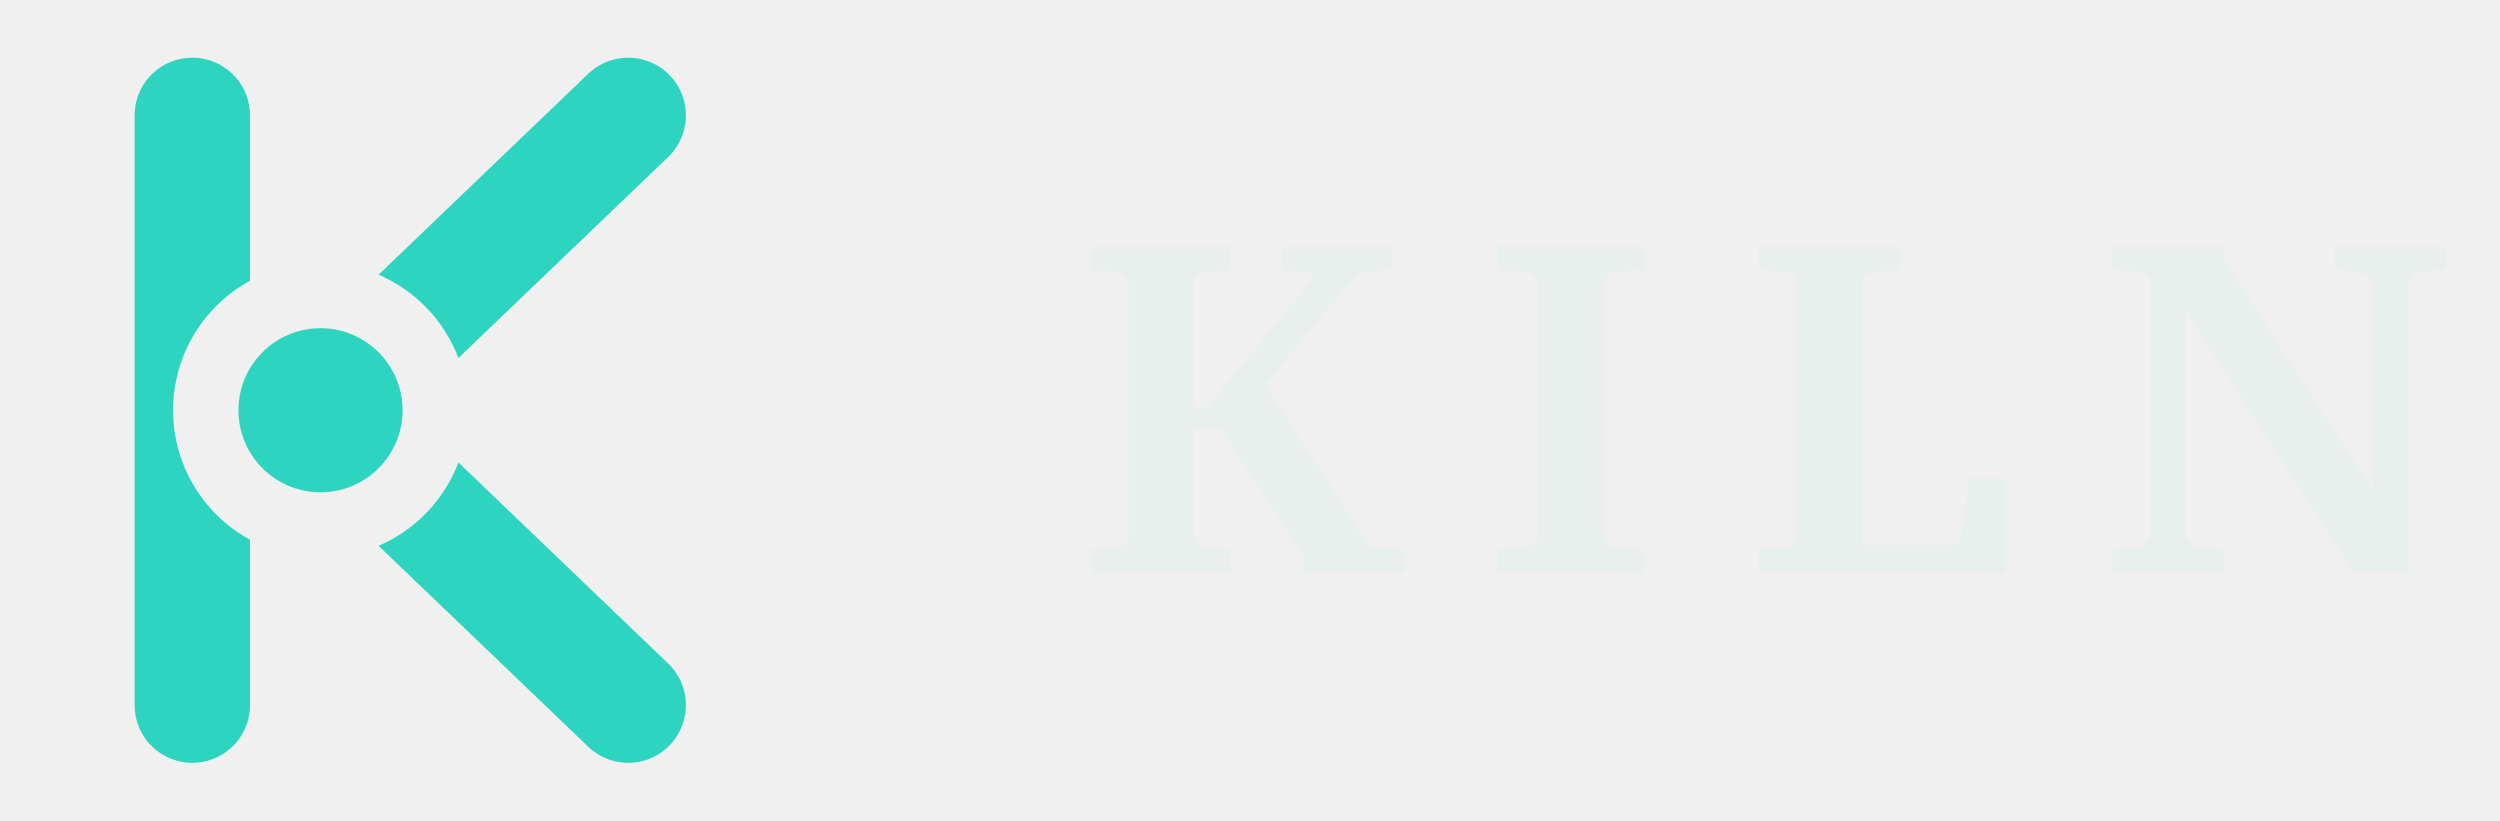
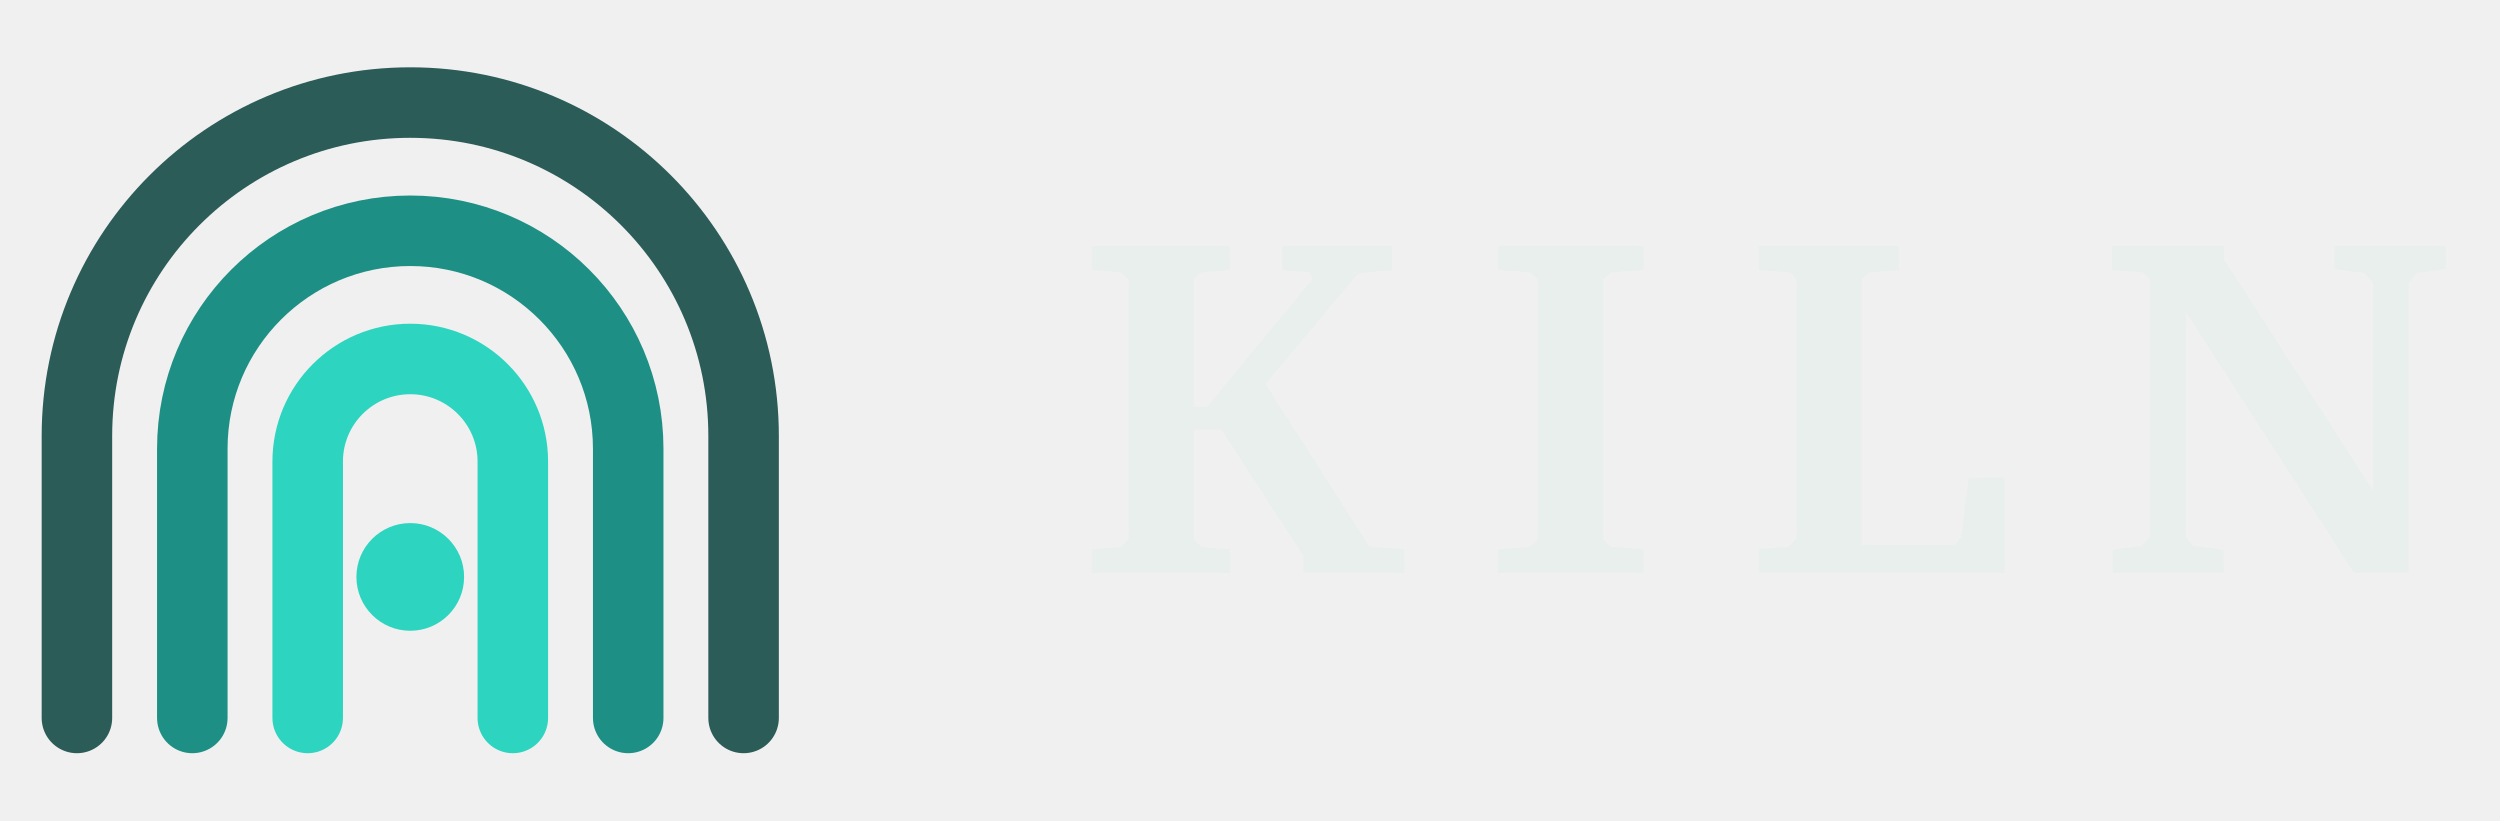
<svg xmlns="http://www.w3.org/2000/svg" viewBox="0 0 195 64" role="img" aria-label="KILN">
-   <defs>
-     <mask id="kld" maskUnits="userSpaceOnUse" x="0" y="0" width="64" height="64">
-       <rect width="64" height="64" fill="#fff" />
-       <circle cx="25" cy="32" r="11.5" fill="#000" />
-     </mask>
-   </defs>
  <g>
-     <g mask="url(#kld)" fill="none" stroke="#2DD4BF" stroke-width="9" stroke-linecap="round" stroke-linejoin="round">
-       <path d="M15 9V55" />
-       <path d="M25 32L49 9" />
-       <path d="M25 32L49 55" />
+     <g fill="none" stroke-width="5.5" stroke-linecap="round">
+       <path d="M6 56V34a26 26 0 0 1 52 0v22" stroke="#2B5C57" />
+       <path d="M15 56V35a17 17 0 0 1 34 0v21" stroke="#1E8F84" />
+       <path d="M24 56V36a8 8 0 0 1 16 0v20" stroke="#2DD4BF" />
    </g>
-     <circle cx="25" cy="32" r="6.4" fill="#2DD4BF" />
+     <circle cx="32" cy="45" r="4.2" fill="#2DD4BF" />
  </g>
  <path transform="translate(84 44.7)" fill="#E9EFEC" d="M1.14 0.0H11.932V-1.862L9.69 -2.052L9.082 -2.66V-11.172H11.286L17.67 -1.33V0.0H25.536V-1.862L22.8 -2.09L14.706 -14.744L21.926 -23.37L24.586 -23.636V-25.498H16.036V-23.636L18.164 -23.446L18.392 -22.952L10.146 -12.958H9.082V-22.914L9.69 -23.446L11.932 -23.636V-25.498H1.14V-23.636L3.458 -23.446L4.028 -22.914V-2.66L3.458 -2.052L1.14 -1.862Z M32.84 0.0H44.202V-1.862L41.656 -2.052L41.048 -2.66V-22.914L41.656 -23.446L44.202 -23.636V-25.498H32.84V-23.636L35.348 -23.446L35.956 -22.914V-2.66L35.348 -2.052L32.84 -1.862Z M53.178 0.0H72.368V-7.448H69.556L68.986 -2.812L68.492 -2.204H61.196V-22.914L61.804 -23.446L64.122 -23.636V-25.498H53.178V-23.636L55.61 -23.446L56.142 -22.914V-2.66L55.496 -2.052L53.178 -1.862Z M80.774 0.0H89.438V-1.824L87.082 -2.128L86.474 -2.812V-20.406L99.622 0.0H103.878V-22.686L104.524 -23.408L106.766 -23.712V-25.498H98.102V-23.712L100.42 -23.408L101.104 -22.686V-6.422L89.476 -24.472V-25.498H80.736V-23.636L83.168 -23.446L83.7 -22.914V-2.812L83.016 -2.128L80.774 -1.824Z" />
</svg>
